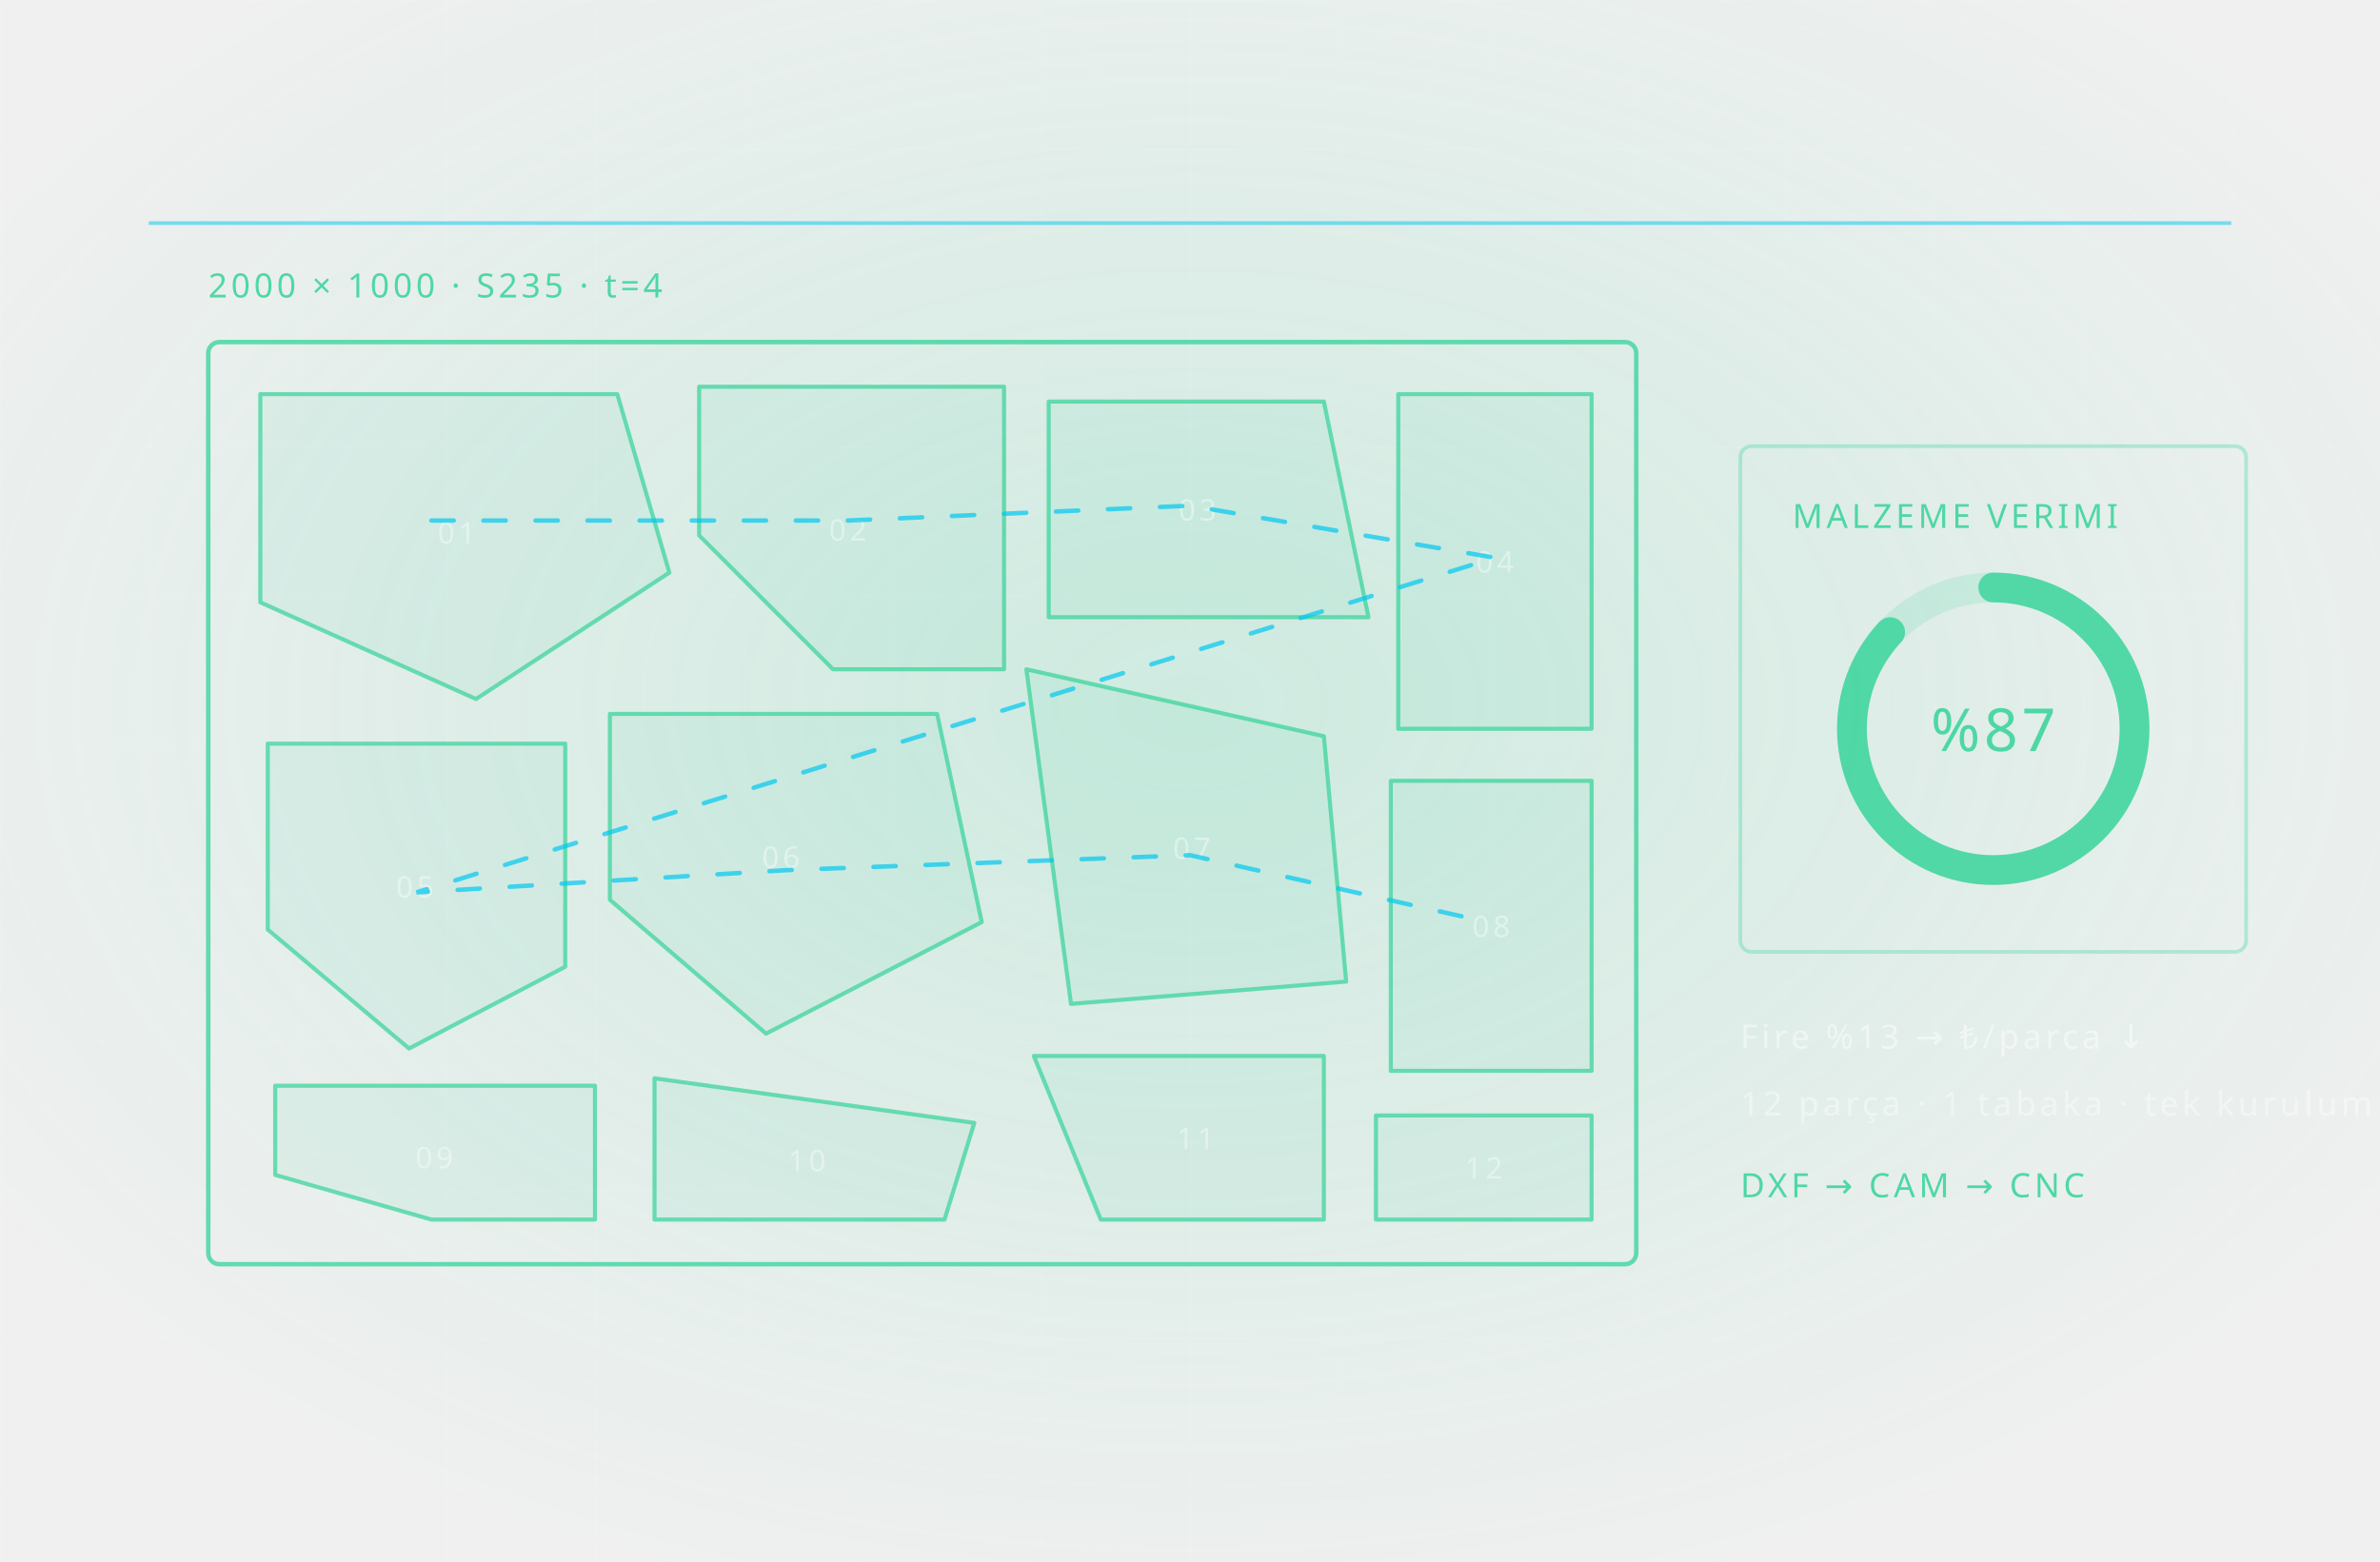
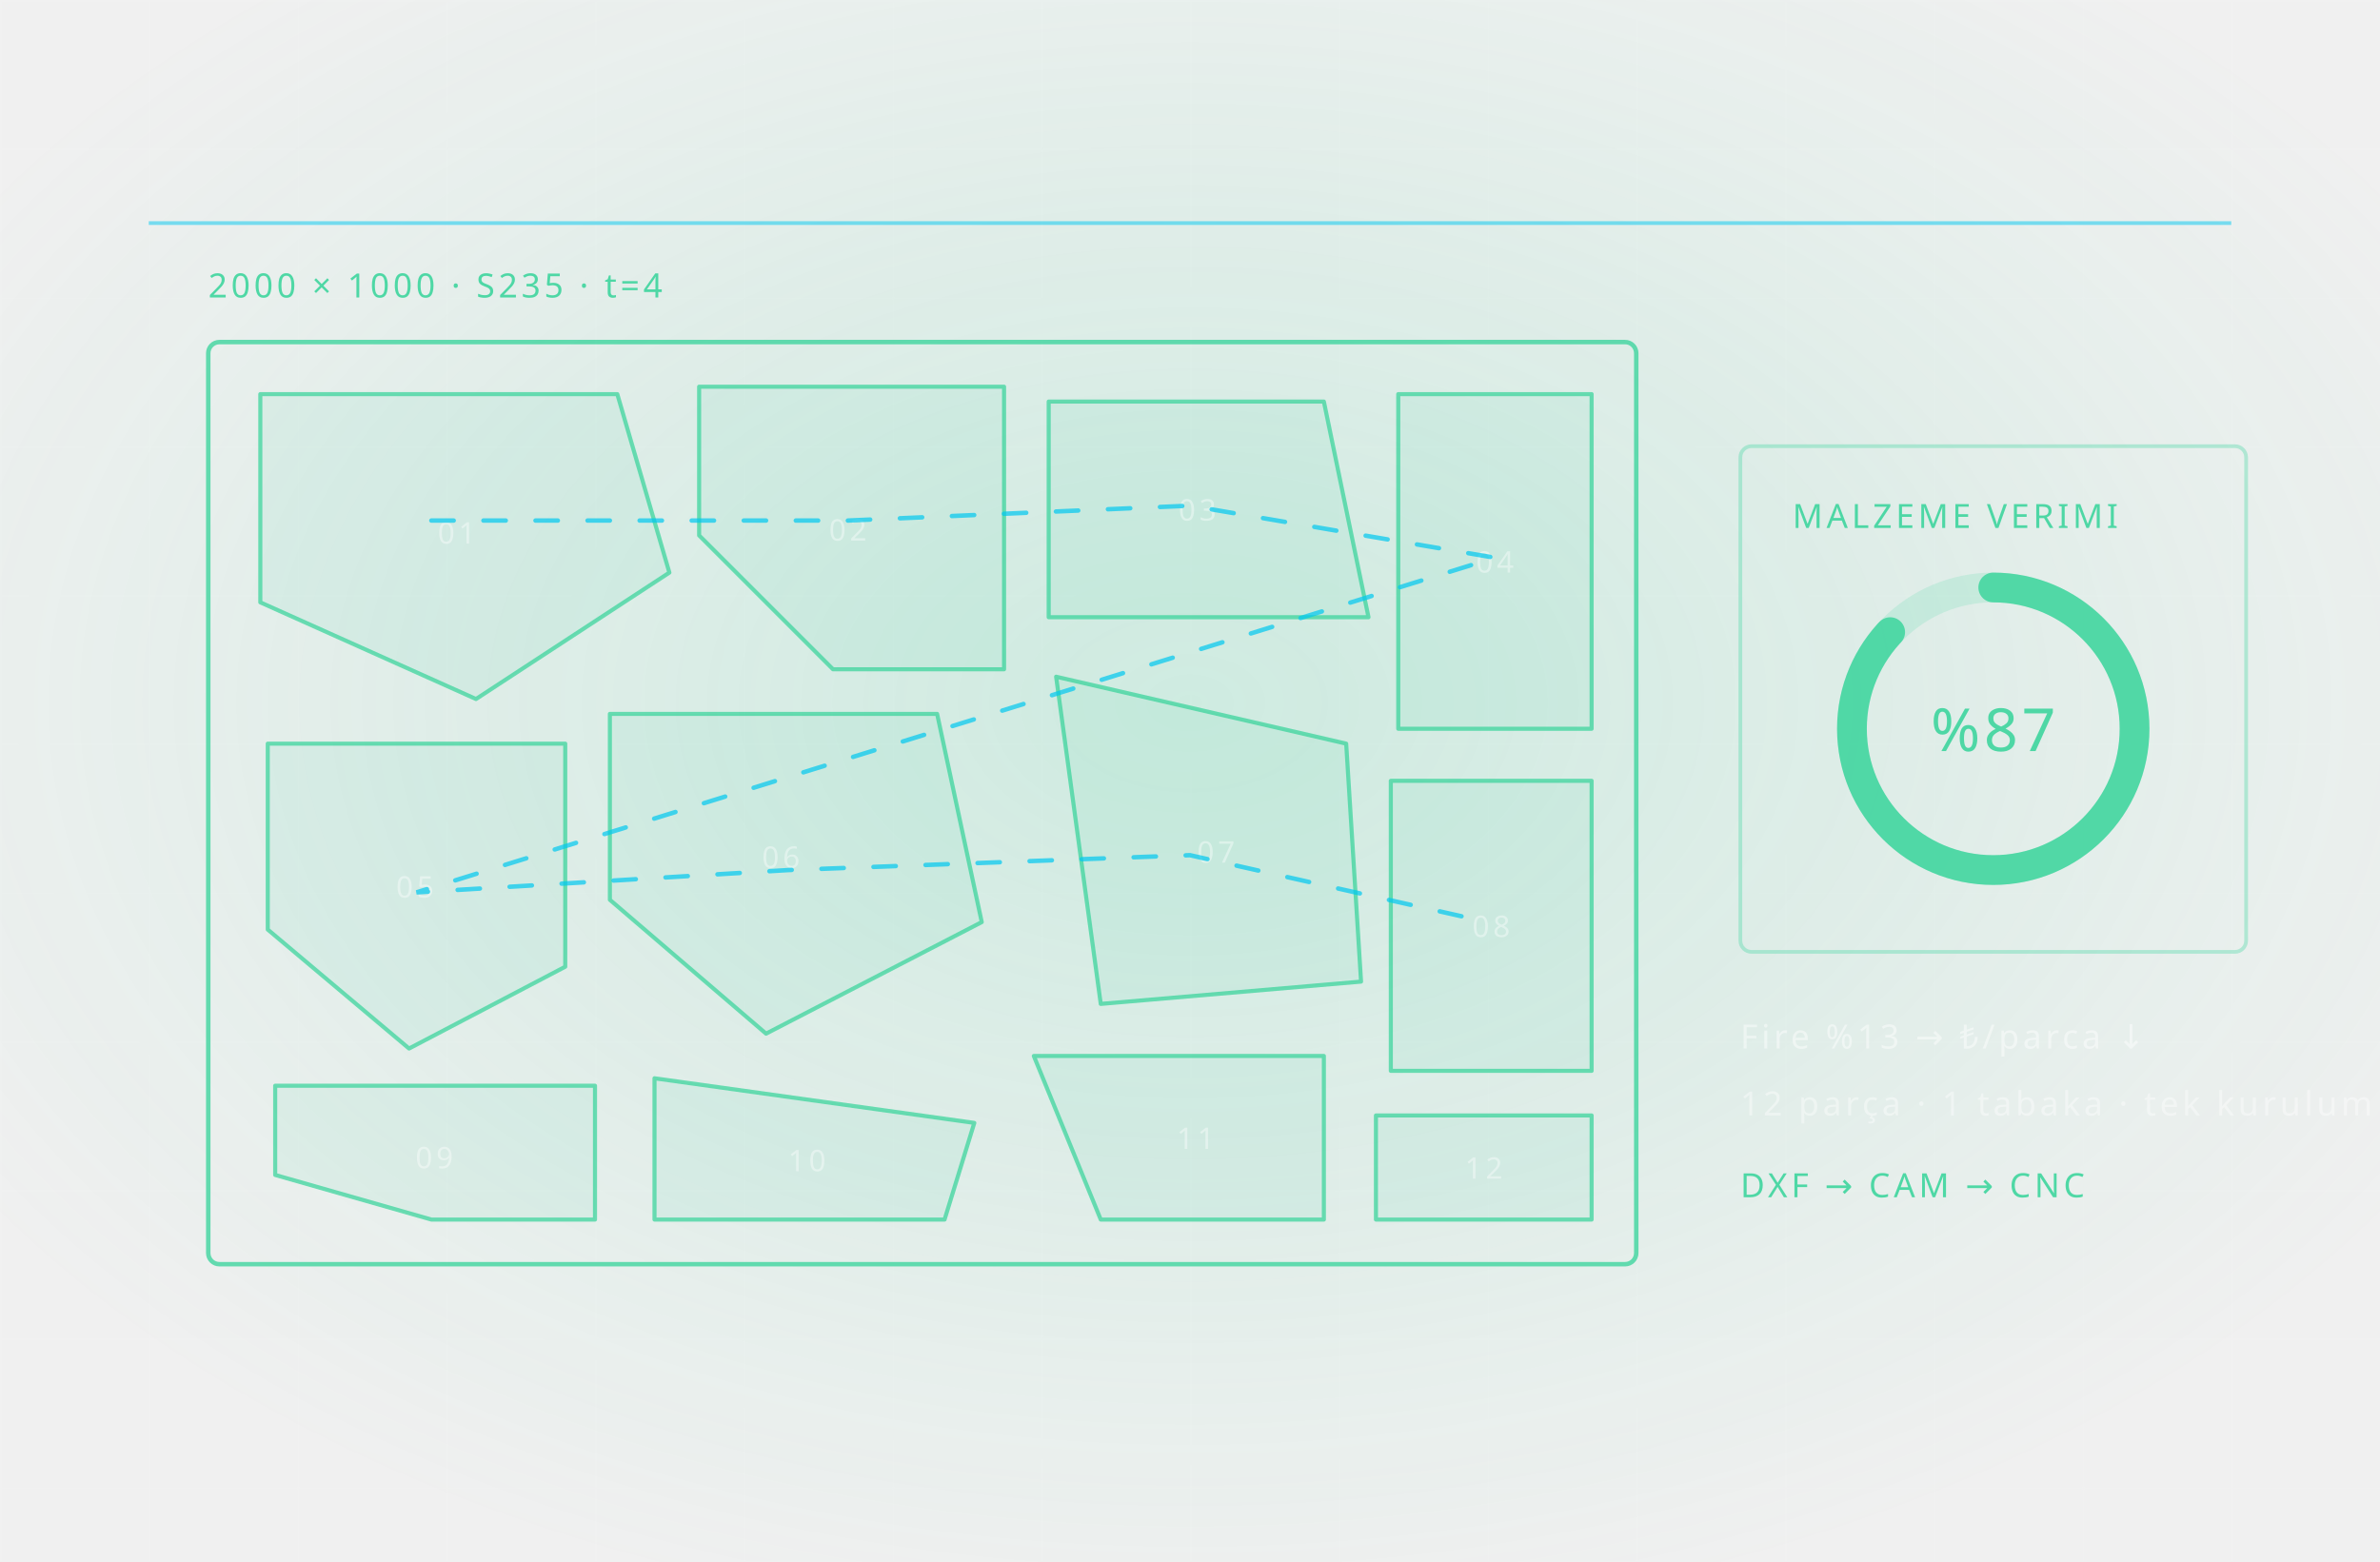
<svg xmlns="http://www.w3.org/2000/svg" viewBox="0 0 640 420" width="640" height="420" role="img">
  <defs>
    <pattern id="g" width="40" height="40" patternUnits="userSpaceOnUse">
      <path d="M40 0H0V40" fill="none" stroke="rgba(255,255,255,.05)" stroke-width="1" />
    </pattern>
    <radialGradient id="glow" cx="50%" cy="45%" r="60%">
      <stop offset="0%" stop-color="#34d399" stop-opacity=".18" />
      <stop offset="100%" stop-color="#34d399" stop-opacity="0" />
    </radialGradient>
    <linearGradient id="fade" x1="0" y1="0" x2="0" y2="1">
      <stop offset="0%" stop-color="#34d399" stop-opacity=".55" />
      <stop offset="100%" stop-color="#34d399" stop-opacity=".08" />
    </linearGradient>
  </defs>
  <style>
.ln{fill:none;stroke:#34d399;stroke-opacity:.75;stroke-width:1.2;stroke-linejoin:round;stroke-linecap:round}
.ln2{fill:none;stroke:#34d399;stroke-opacity:.32;stroke-width:1;stroke-linejoin:round;stroke-linecap:round}
.cy{fill:none;stroke:#00c8f0;stroke-opacity:.7;stroke-width:1.2;stroke-linecap:round}
.fl{fill:#34d399;fill-opacity:.06}
.nd{fill:#34d399}
.dim{fill:none;stroke:rgba(255,255,255,.28);stroke-width:.8;stroke-dasharray:3 4}
.blink{animation:bk 3.2s ease-in-out infinite}
.blink:nth-of-type(2n){animation-delay:.5s}
.blink:nth-of-type(3n){animation-delay:1.1s}
.blink:nth-of-type(5n){animation-delay:1.7s}
@keyframes bk{0%,100%{opacity:.2}50%{opacity:1}}
.draw{stroke-dasharray:6 8;animation:dr 5s linear infinite}
@keyframes dr{to{stroke-dashoffset:-56}}
.scan{animation:sc 7s cubic-bezier(.6,0,.4,1) infinite}
@keyframes sc{0%{opacity:0;transform:translateY(-40px)}12%{opacity:1}88%{opacity:1}100%{opacity:0;transform:translateY(400px)}}
.spin{transform-box:fill-box;transform-origin:center;animation:sp 24s linear infinite}
.spinr{transform-box:fill-box;transform-origin:center;animation:sp 24s linear infinite reverse}
@keyframes sp{to{transform:rotate(360deg)}}
.float{animation:fo 9s ease-in-out infinite}
@keyframes fo{0%,100%{transform:translateY(0)}50%{transform:translateY(-9px)}}
.slide{animation:sl 8s cubic-bezier(.55,0,.45,1) infinite}
@keyframes sl{0%,6%{transform:translateX(0)}94%,100%{transform:translateX(var(--d,480px))}}
.comb{animation:cb 6s ease-in-out infinite}
@keyframes cb{0%,100%{opacity:.45}50%{opacity:.95}}
</style>
  <rect width="640" height="420" fill="url(#g)" />
  <rect width="640" height="420" fill="url(#glow)" />
  <rect class="ln" x="56" y="92" width="384" height="248" rx="3" fill="rgba(255,255,255,.015)" />
  <text x="56" y="80" font-family="Manrope,sans-serif" font-size="9" fill="#34d399" fill-opacity=".85" letter-spacing="1" text-anchor="start">2000 × 1000 · S235 · t=4</text>
  <polygon points="70,106 166,106 180,154 128,188 70,162" fill="#34d399" fill-opacity=".08" stroke="#34d399" stroke-opacity=".7" stroke-width="1.1" stroke-linejoin="round" />
  <text x="122.8" y="146.2" font-family="Manrope,sans-serif" font-size="8" fill="#fff" fill-opacity=".4" letter-spacing="1" text-anchor="middle">01</text>
  <polygon points="188,104 270,104 270,180 224,180 188,144" fill="#34d399" fill-opacity=".08" stroke="#34d399" stroke-opacity=".7" stroke-width="1.1" stroke-linejoin="round" />
  <text x="228" y="145.4" font-family="Manrope,sans-serif" font-size="8" fill="#fff" fill-opacity=".4" letter-spacing="1" text-anchor="middle">02</text>
  <polygon points="282,108 356,108 368,166 282,166" fill="#34d399" fill-opacity=".08" stroke="#34d399" stroke-opacity=".7" stroke-width="1.1" stroke-linejoin="round" />
  <text x="322" y="140" font-family="Manrope,sans-serif" font-size="8" fill="#fff" fill-opacity=".4" letter-spacing="1" text-anchor="middle">03</text>
  <polygon points="376,106 428,106 428,196 376,196" fill="#34d399" fill-opacity=".08" stroke="#34d399" stroke-opacity=".7" stroke-width="1.1" stroke-linejoin="round" />
  <text x="402" y="154" font-family="Manrope,sans-serif" font-size="8" fill="#fff" fill-opacity=".4" letter-spacing="1" text-anchor="middle">04</text>
  <polygon points="72,200 152,200 152,260 110,282 72,250" fill="#34d399" fill-opacity=".08" stroke="#34d399" stroke-opacity=".7" stroke-width="1.1" stroke-linejoin="round" />
  <text x="111.6" y="241.4" font-family="Manrope,sans-serif" font-size="8" fill="#fff" fill-opacity=".4" letter-spacing="1" text-anchor="middle">05</text>
  <polygon points="164,192 252,192 264,248 206,278 164,242" fill="#34d399" fill-opacity=".08" stroke="#34d399" stroke-opacity=".7" stroke-width="1.1" stroke-linejoin="round" />
  <text x="210" y="233.4" font-family="Manrope,sans-serif" font-size="8" fill="#fff" fill-opacity=".4" letter-spacing="1" text-anchor="middle">06</text>
-   <polygon points="276,180 356,198 362,264 288,270" fill="#34d399" fill-opacity=".08" stroke="#34d399" stroke-opacity=".7" stroke-width="1.1" stroke-linejoin="round" />
-   <text x="320.5" y="231" font-family="Manrope,sans-serif" font-size="8" fill="#fff" fill-opacity=".4" letter-spacing="1" text-anchor="middle">07</text>
+   <polygon points="284,182 362,200 366,264 296,270" fill="#34d399" fill-opacity=".08" stroke="#34d399" stroke-opacity=".7" stroke-width="1.1" stroke-linejoin="round" />
+   <text x="327" y="232" font-family="Manrope,sans-serif" font-size="8" fill="#fff" fill-opacity=".4" letter-spacing="1" text-anchor="middle">07</text>
  <polygon points="374,210 428,210 428,288 374,288" fill="#34d399" fill-opacity=".08" stroke="#34d399" stroke-opacity=".7" stroke-width="1.1" stroke-linejoin="round" />
  <text x="401" y="252" font-family="Manrope,sans-serif" font-size="8" fill="#fff" fill-opacity=".4" letter-spacing="1" text-anchor="middle">08</text>
  <polygon points="74,292 160,292 160,328 116,328 74,316" fill="#34d399" fill-opacity=".08" stroke="#34d399" stroke-opacity=".7" stroke-width="1.1" stroke-linejoin="round" />
  <text x="116.8" y="314.2" font-family="Manrope,sans-serif" font-size="8" fill="#fff" fill-opacity=".4" letter-spacing="1" text-anchor="middle">09</text>
  <polygon points="176,290 262,302 254,328 176,328" fill="#34d399" fill-opacity=".08" stroke="#34d399" stroke-opacity=".7" stroke-width="1.1" stroke-linejoin="round" />
  <text x="217" y="315" font-family="Manrope,sans-serif" font-size="8" fill="#fff" fill-opacity=".4" letter-spacing="1" text-anchor="middle">10</text>
  <polygon points="278,284 356,284 356,328 296,328" fill="#34d399" fill-opacity=".08" stroke="#34d399" stroke-opacity=".7" stroke-width="1.1" stroke-linejoin="round" />
  <text x="321.5" y="309" font-family="Manrope,sans-serif" font-size="8" fill="#fff" fill-opacity=".4" letter-spacing="1" text-anchor="middle">11</text>
  <polygon points="370,300 428,300 428,328 370,328" fill="#34d399" fill-opacity=".08" stroke="#34d399" stroke-opacity=".7" stroke-width="1.1" stroke-linejoin="round" />
  <text x="399" y="317" font-family="Manrope,sans-serif" font-size="8" fill="#fff" fill-opacity=".4" letter-spacing="1" text-anchor="middle">12</text>
  <polyline class="cy draw" points="116,140 228,140 320,136 402,150 112,240 212,234 320,230 400,248" stroke-opacity=".35" stroke-dasharray="3 5" />
  <rect class="ln2" x="468" y="120" width="136" height="136" rx="3" fill="rgba(255,255,255,.02)" />
  <text x="482" y="142" font-family="Manrope,sans-serif" font-size="9" fill="#34d399" fill-opacity=".85" letter-spacing="1" text-anchor="start">MALZEME VERIMI</text>
  <circle cx="536" cy="196" r="38" fill="none" stroke="#34d399" stroke-opacity=".16" stroke-width="8" />
  <circle cx="536" cy="196" r="38" fill="none" stroke="#34d399" stroke-opacity=".8" stroke-width="8" stroke-linecap="round" stroke-dasharray="207.7 238.8" transform="rotate(-90 536 196)" />
  <text x="536" y="202" font-family="Manrope,sans-serif" font-size="16" fill="#34d399" fill-opacity=".85" letter-spacing="1" text-anchor="middle">%87</text>
  <text x="468" y="282" font-family="Manrope,sans-serif" font-size="9" fill="#fff" fill-opacity=".45" letter-spacing="1" text-anchor="start">Fire  %13  →  ₺/parca ↓</text>
  <text x="468" y="300" font-family="Manrope,sans-serif" font-size="9" fill="#fff" fill-opacity=".4" letter-spacing="1" text-anchor="start">12 parça · 1 tabaka · tek kurulum</text>
  <text x="468" y="322" font-family="Manrope,sans-serif" font-size="9" fill="#34d399" fill-opacity=".85" letter-spacing="1" text-anchor="start">DXF → CAM → CNC</text>
  <g class="scan">
    <line x1="40" y1="60" x2="600" y2="60" stroke="#00c8f0" stroke-opacity=".5" stroke-width="1" />
  </g>
</svg>
